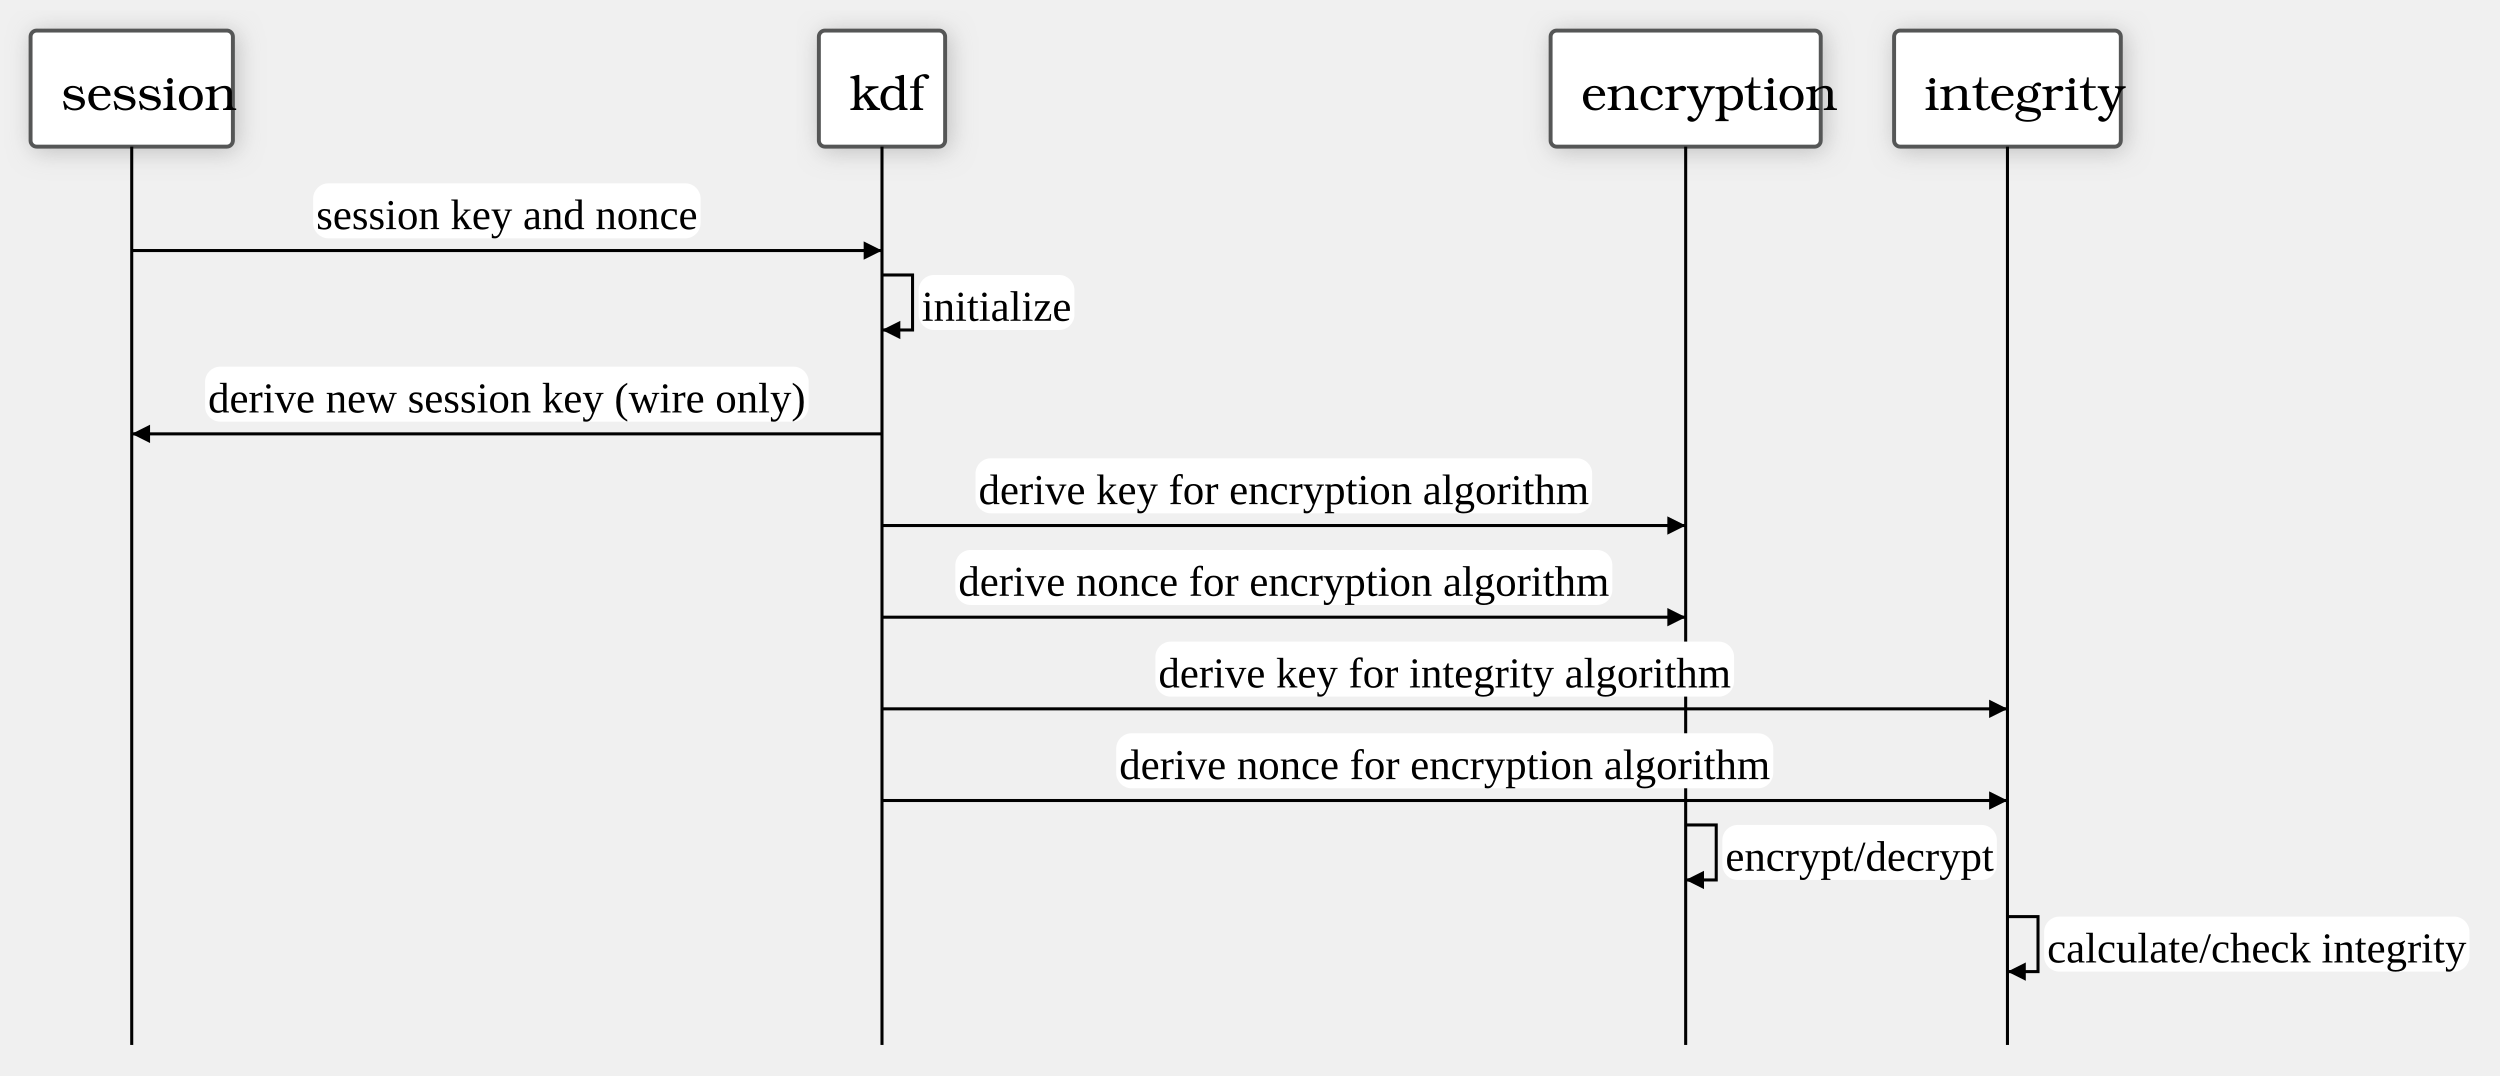
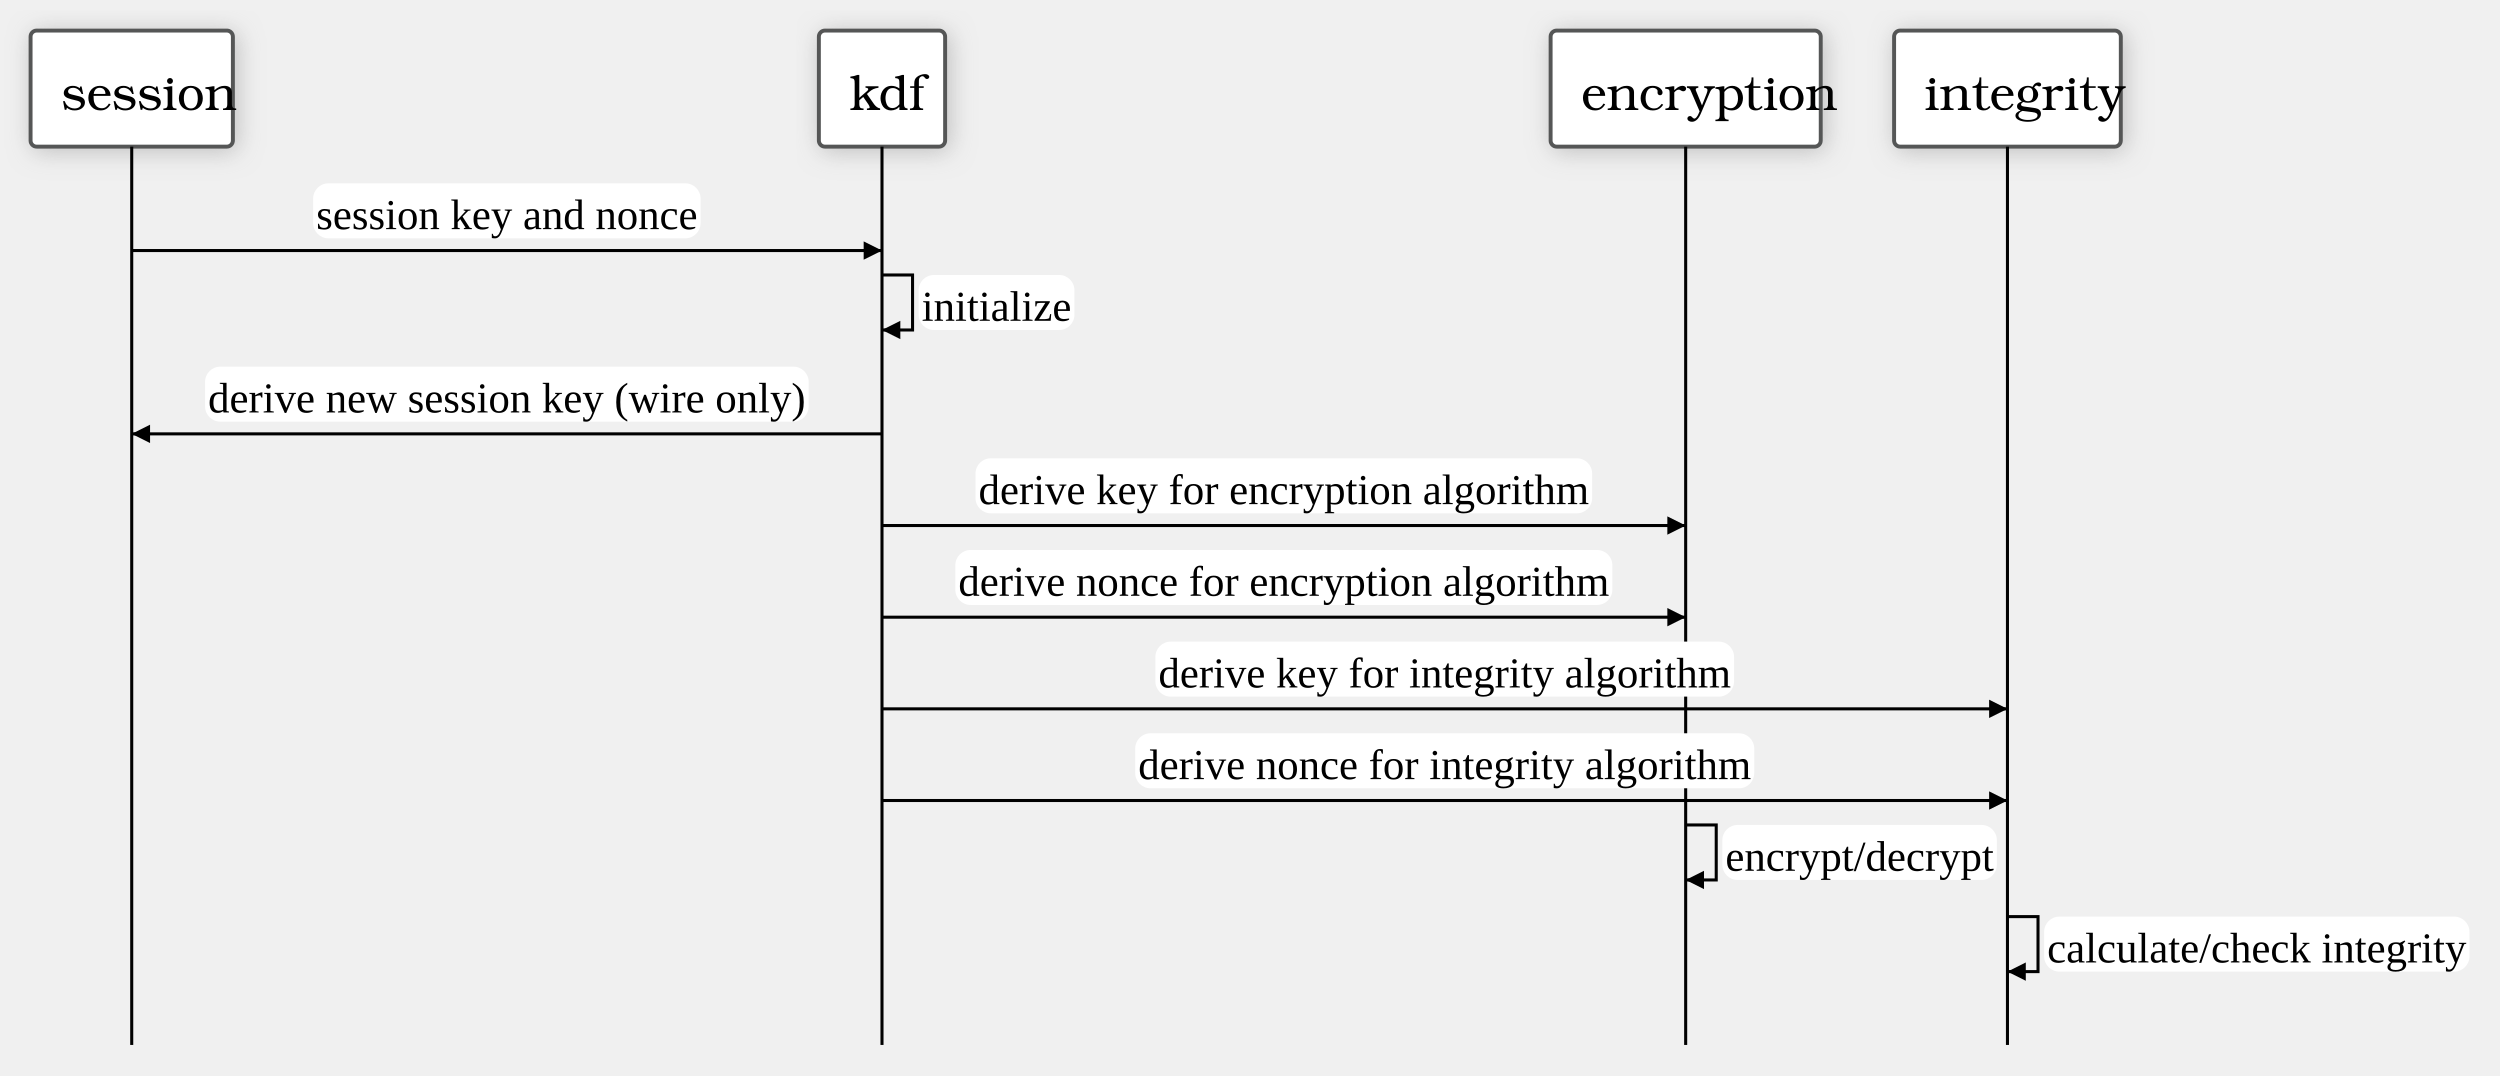
<svg xmlns="http://www.w3.org/2000/svg" id="mainsvg" width="818.225" height="352" viewBox="-10 -10 818.225 352">
  <defs>
    <marker id="arrow" viewBox="0 0 10 10" refX="10" refY="5" markerWidth="6" markerHeight="6" orient="auto-start-reverse">
      <path d="M 0 0 L 10 5 L 0 10 z" />
    </marker>
    <filter id="shadowfilter" x="-20%" y="-20%" width="150%" height="150%" filterUnits="objectBoundingBox" primitiveUnits="userSpaceOnUse" color-interpolation-filters="linearRGB">
      <feDropShadow stdDeviation="4 4" in="SourceGraphic" dx="1" dy="1" flood-color="#BABABA" flood-opacity="0.9" x="0%" y="0%" width="100%" height="100%" result="dropShadow" />
    </filter>
    <filter id="shadowfilter2" x="0" y="0" width="200%" height="200%" filterUnits="userSpaceOnUse" color-interpolation-filters="sRGB">
      <feFlood flood-opacity="0" result="BackgroundImageFix" />
      <feColorMatrix in="SourceAlpha" type="matrix" values="0 0 0 0 0 0 0 0 0 0 0 0 0 0 0 0 0 0 127 0" />
      <feOffset dy="4" dx="2" />
      <feGaussianBlur stdDeviation="2" />
      <feColorMatrix type="matrix" values="0 0 0 0 0 0 0 0 0 0 0 0 0 0 0 0 0 0 0.25 0" />
      <feBlend mode="normal" in2="BackgroundImageFix" result="effect1_dropShadow" />
      <feBlend mode="normal" in="SourceGraphic" in2="effect1_dropShadow" result="shape" />
    </filter>
  </defs>
  <g transform="translate(0, 0)">
    <rect width="66.227" height="38" stroke="#555656" fill="white" stroke-width="1.3" transform="translate(0, 0)" rx="2" filter="url(#shadowfilter)" />
    <text fill="black" font-size="16" font-weight="normal" transform="translate(10, 10)" alignment-baseline="middle" font-family="Bookman">
      <tspan x="0" dy="16">session</tspan>
    </text>
  </g>
  <g transform="translate(258.0049, 0)">
    <rect width="41.328" height="38" stroke="#555656" fill="white" stroke-width="1.3" transform="translate(0, 0)" rx="2" filter="url(#shadowfilter)" />
    <text fill="black" font-size="16" font-weight="normal" transform="translate(10, 10)" alignment-baseline="middle" font-family="Bookman">
      <tspan x="0" dy="16">kdf</tspan>
    </text>
  </g>
  <g transform="translate(497.4932, 0)">
    <rect width="88.422" height="38" stroke="#555656" fill="white" stroke-width="1.3" transform="translate(0, 0)" rx="2" filter="url(#shadowfilter)" />
    <text fill="black" font-size="16" font-weight="normal" transform="translate(10, 10)" alignment-baseline="middle" font-family="Bookman">
      <tspan x="0" dy="16">encryption</tspan>
    </text>
  </g>
  <g transform="translate(609.915, 0)">
    <rect width="74.211" height="38" stroke="#555656" fill="white" stroke-width="1.3" transform="translate(0, 0)" rx="2" filter="url(#shadowfilter)" />
    <text fill="black" font-size="16" font-weight="normal" transform="translate(10, 10)" alignment-baseline="middle" font-family="Bookman">
      <tspan x="0" dy="16">integrity</tspan>
    </text>
  </g>
  <path d="M 33.113,72 L 278.669 72" fill="none" stroke="black" stroke-dasharray="none" stroke-width="1" marker-end="url(#arrow)" />
  <path d="M 278.669,80 L 288.669 80 L 288.669 98 L 278.669 98" fill="none" stroke="black" stroke-dasharray="none" stroke-width="1" marker-end="url(#arrow)" />
  <path d="M 278.669,132 L 33.113 132" fill="none" stroke="black" stroke-dasharray="none" stroke-width="1" marker-end="url(#arrow)" />
  <path d="M 278.669,162 L 541.704 162" fill="none" stroke="black" stroke-dasharray="none" stroke-width="1" marker-end="url(#arrow)" />
  <path d="M 278.669,192 L 541.704 192" fill="none" stroke="black" stroke-dasharray="none" stroke-width="1" marker-end="url(#arrow)" />
  <path d="M 278.669,222 L 647.021 222" fill="none" stroke="black" stroke-dasharray="none" stroke-width="1" marker-end="url(#arrow)" />
  <path d="M 278.669,252 L 647.021 252" fill="none" stroke="black" stroke-dasharray="none" stroke-width="1" marker-end="url(#arrow)" />
  <path d="M 541.704,260 L 551.704 260 L 551.704 278 L 541.704 278" fill="none" stroke="black" stroke-dasharray="none" stroke-width="1" marker-end="url(#arrow)" />
  <path d="M 647.021,290 L 657.021 290 L 657.021 308 L 647.021 308" fill="none" stroke="black" stroke-dasharray="none" stroke-width="1" marker-end="url(#arrow)" />
  <path d="M 33.113,38 L 33.113 332" fill="none" stroke="black" stroke-dasharray="none" stroke-width="1" />
  <path d="M 278.669,38 L 278.669 332" fill="none" stroke="black" stroke-dasharray="none" stroke-width="1" />
  <path d="M 541.704,38 L 541.704 332" fill="none" stroke="black" stroke-dasharray="none" stroke-width="1" />
  <path d="M 647.021,38 L 647.021 332" fill="none" stroke="black" stroke-dasharray="none" stroke-width="1" />
  <g transform="translate(92.48926, 50)">
    <rect width="126.804" height="18" stroke="none" fill="white" stroke-width="1" transform="translate(0, 0)" rx="5" />
    <text fill="black" font-size="14" font-weight="normal" transform="translate(1, 1)" alignment-baseline="middle">
      <tspan x="0" dy="14">session key and nonce</tspan>
    </text>
  </g>
  <g transform="translate(290.6689, 80)">
    <rect width="50.979" height="18" stroke="none" fill="white" stroke-width="1" transform="translate(0, 0)" rx="5" />
    <text fill="black" font-size="14" font-weight="normal" transform="translate(1, 1)" alignment-baseline="middle">
      <tspan x="0" dy="14">initialize</tspan>
    </text>
  </g>
  <g transform="translate(57.11328, 110)">
    <rect width="197.556" height="18" stroke="none" fill="white" stroke-width="1" transform="translate(0, 0)" rx="5" />
    <text fill="black" font-size="14" font-weight="normal" transform="translate(1, 1)" alignment-baseline="middle">
      <tspan x="0" dy="14">derive new session key (wire only)</tspan>
    </text>
  </g>
  <g transform="translate(309.2759, 140)">
    <rect width="201.821" height="18" stroke="none" fill="white" stroke-width="1" transform="translate(0, 0)" rx="5" />
    <text fill="black" font-size="14" font-weight="normal" transform="translate(1, 1)" alignment-baseline="middle">
      <tspan x="0" dy="14">derive key for encryption algorithm</tspan>
    </text>
  </g>
  <g transform="translate(302.6689, 170)">
    <rect width="215.035" height="18" stroke="none" fill="white" stroke-width="1" transform="translate(0, 0)" rx="5" />
    <text fill="black" font-size="14" font-weight="normal" transform="translate(1, 1)" alignment-baseline="middle">
      <tspan x="0" dy="14">derive nonce for encryption algorithm</tspan>
    </text>
  </g>
  <g transform="translate(368.1514, 200)">
    <rect width="189.387" height="18" stroke="none" fill="white" stroke-width="1" transform="translate(0, 0)" rx="5" />
    <text fill="black" font-size="14" font-weight="normal" transform="translate(1, 1)" alignment-baseline="middle">
      <tspan x="0" dy="14">derive key for integrity algorithm</tspan>
    </text>
  </g>
-   <g transform="translate(355.3271, 230)">
-     <rect width="215.035" height="18" stroke="none" fill="white" stroke-width="1" transform="translate(0, 0)" rx="5" />
+   <g transform="translate(361.5444, 230)">
+     <rect width="202.601" height="18" stroke="none" fill="white" stroke-width="1" transform="translate(0, 0)" rx="5" />
    <text fill="black" font-size="14" font-weight="normal" transform="translate(1, 1)" alignment-baseline="middle">
-       <tspan x="0" dy="14">derive nonce for encryption algorithm</tspan>
+       <tspan x="0" dy="14">derive nonce for integrity algorithm</tspan>
    </text>
  </g>
  <g transform="translate(553.7041, 260)">
    <rect width="89.849" height="18" stroke="none" fill="white" stroke-width="1" transform="translate(0, 0)" rx="5" />
    <text fill="black" font-size="14" font-weight="normal" transform="translate(1, 1)" alignment-baseline="middle">
      <tspan x="0" dy="14">encrypt/decrypt</tspan>
    </text>
  </g>
  <g transform="translate(659.0205, 290)">
    <rect width="139.204" height="18" stroke="none" fill="white" stroke-width="1" transform="translate(0, 0)" rx="5" />
    <text fill="black" font-size="14" font-weight="normal" transform="translate(1, 1)" alignment-baseline="middle">
      <tspan x="0" dy="14">calculate/check integrity</tspan>
    </text>
  </g>
</svg>
